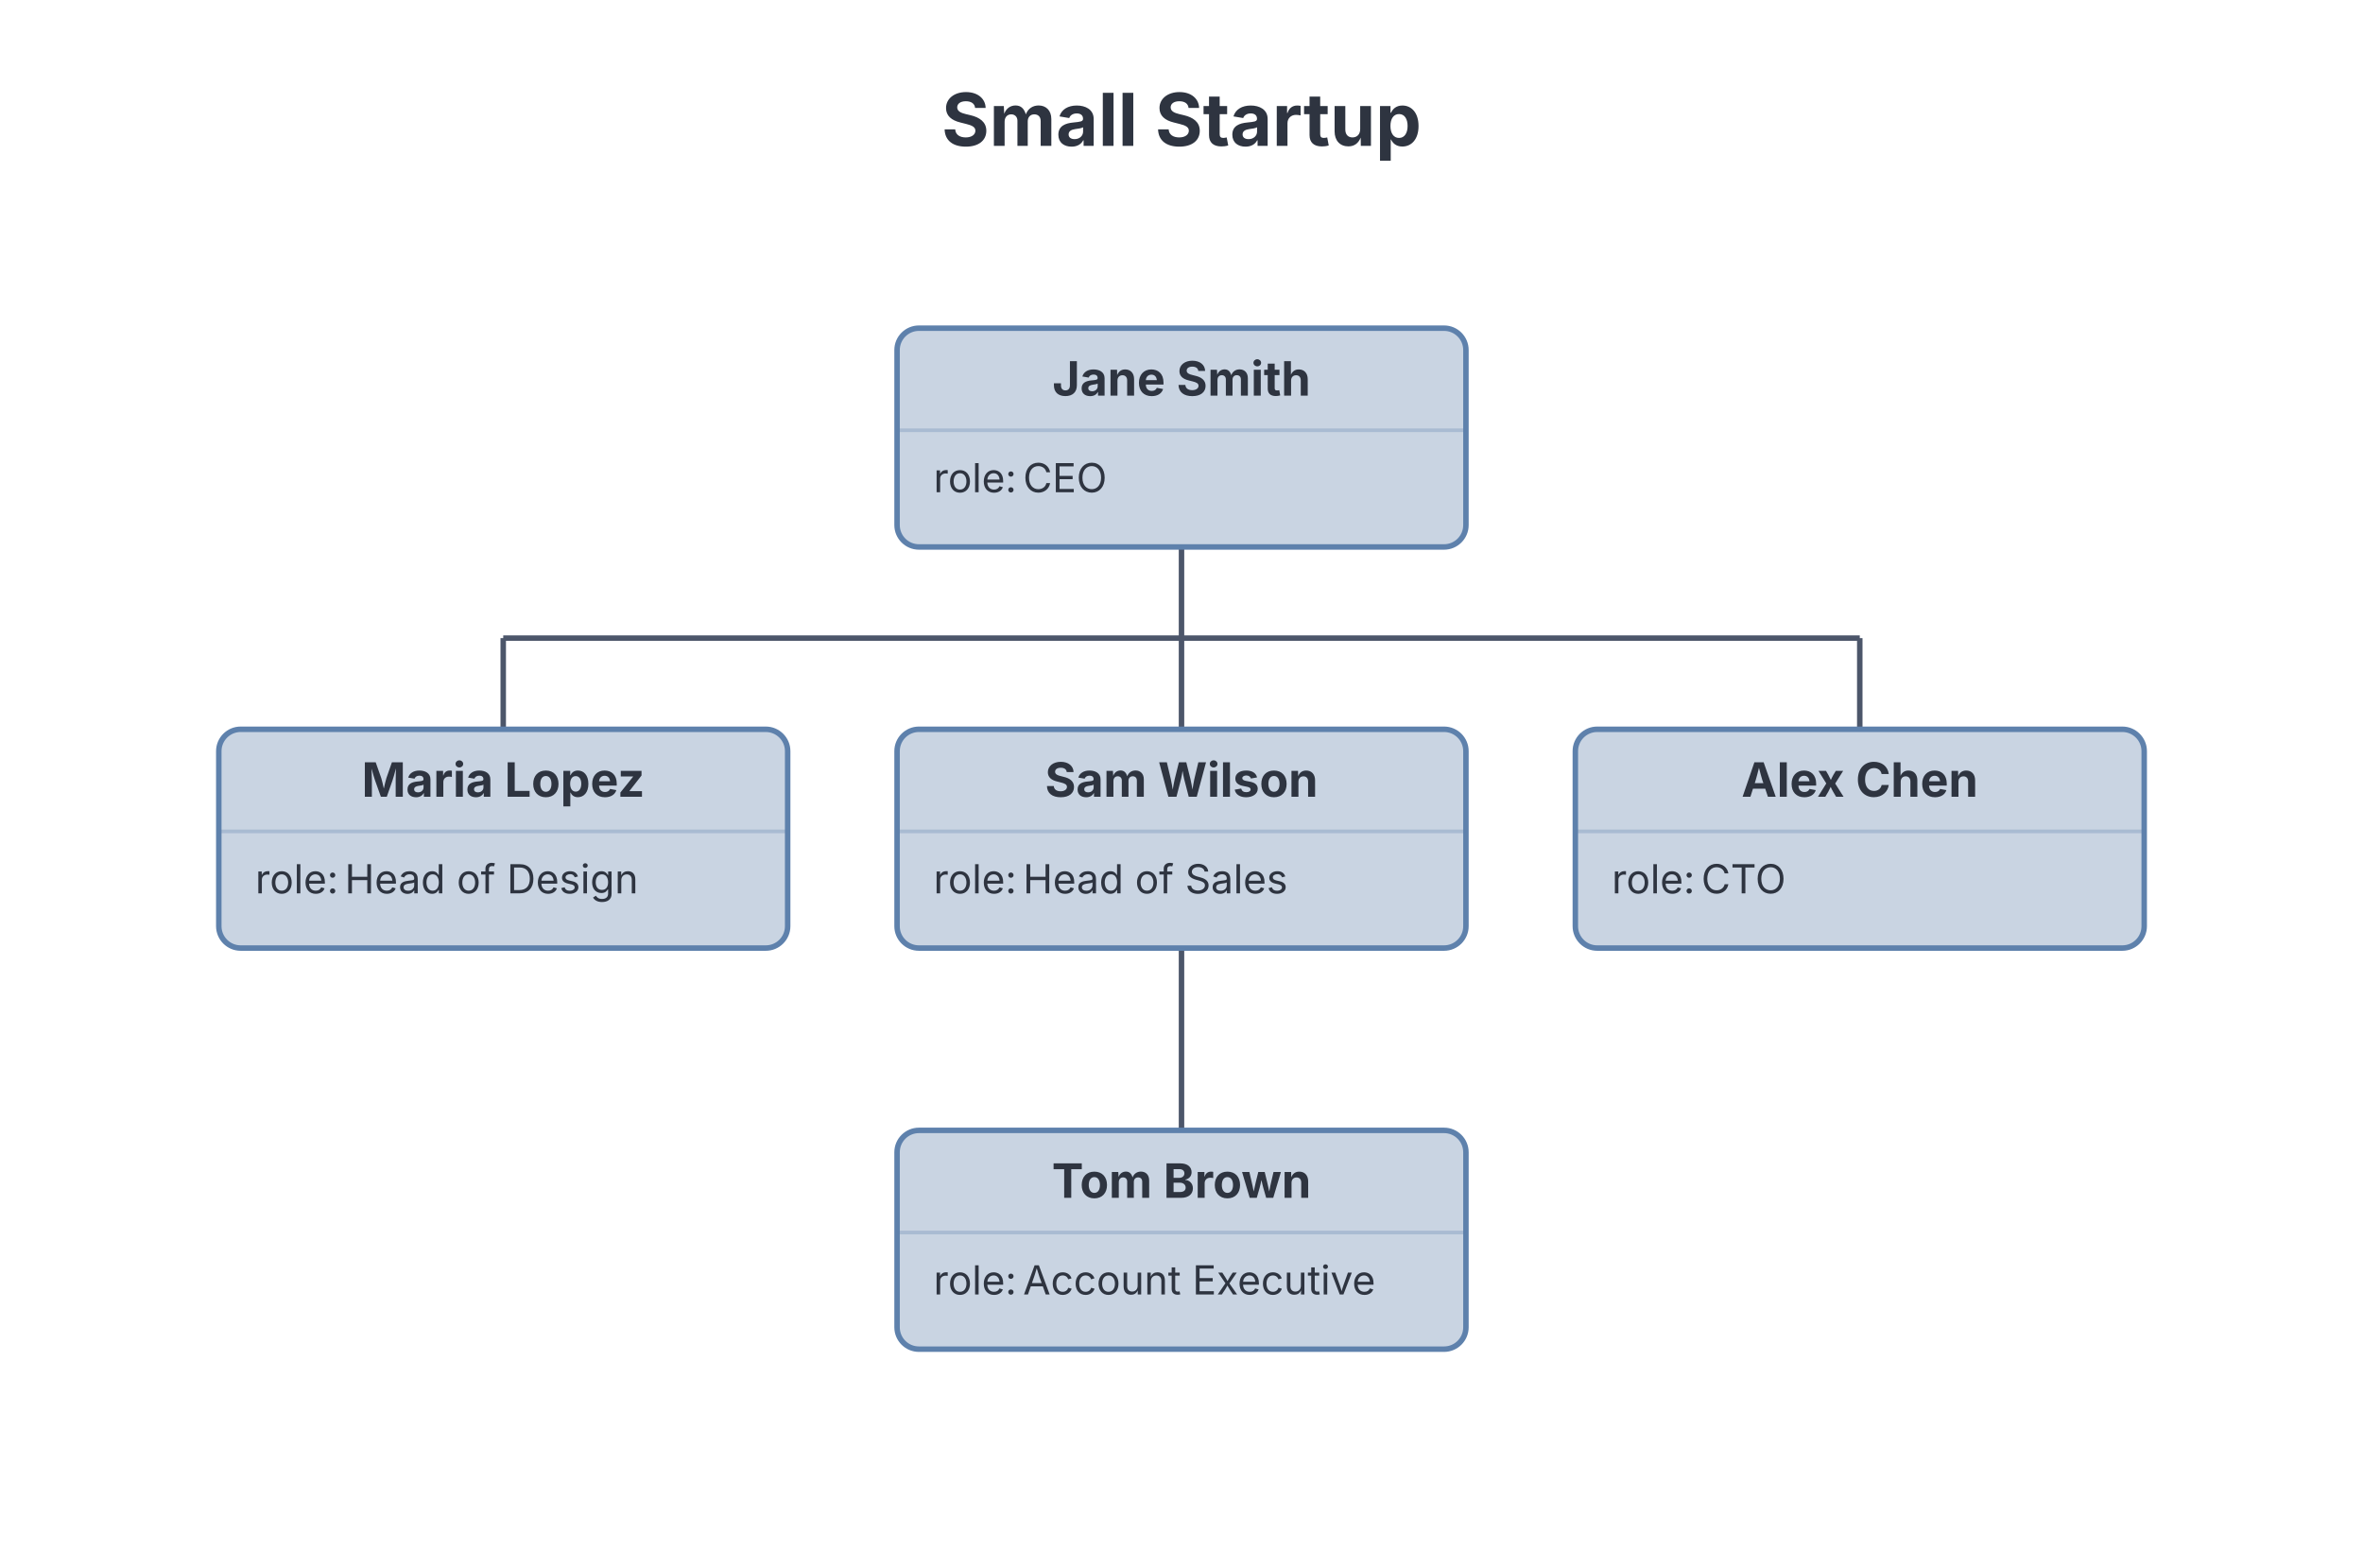
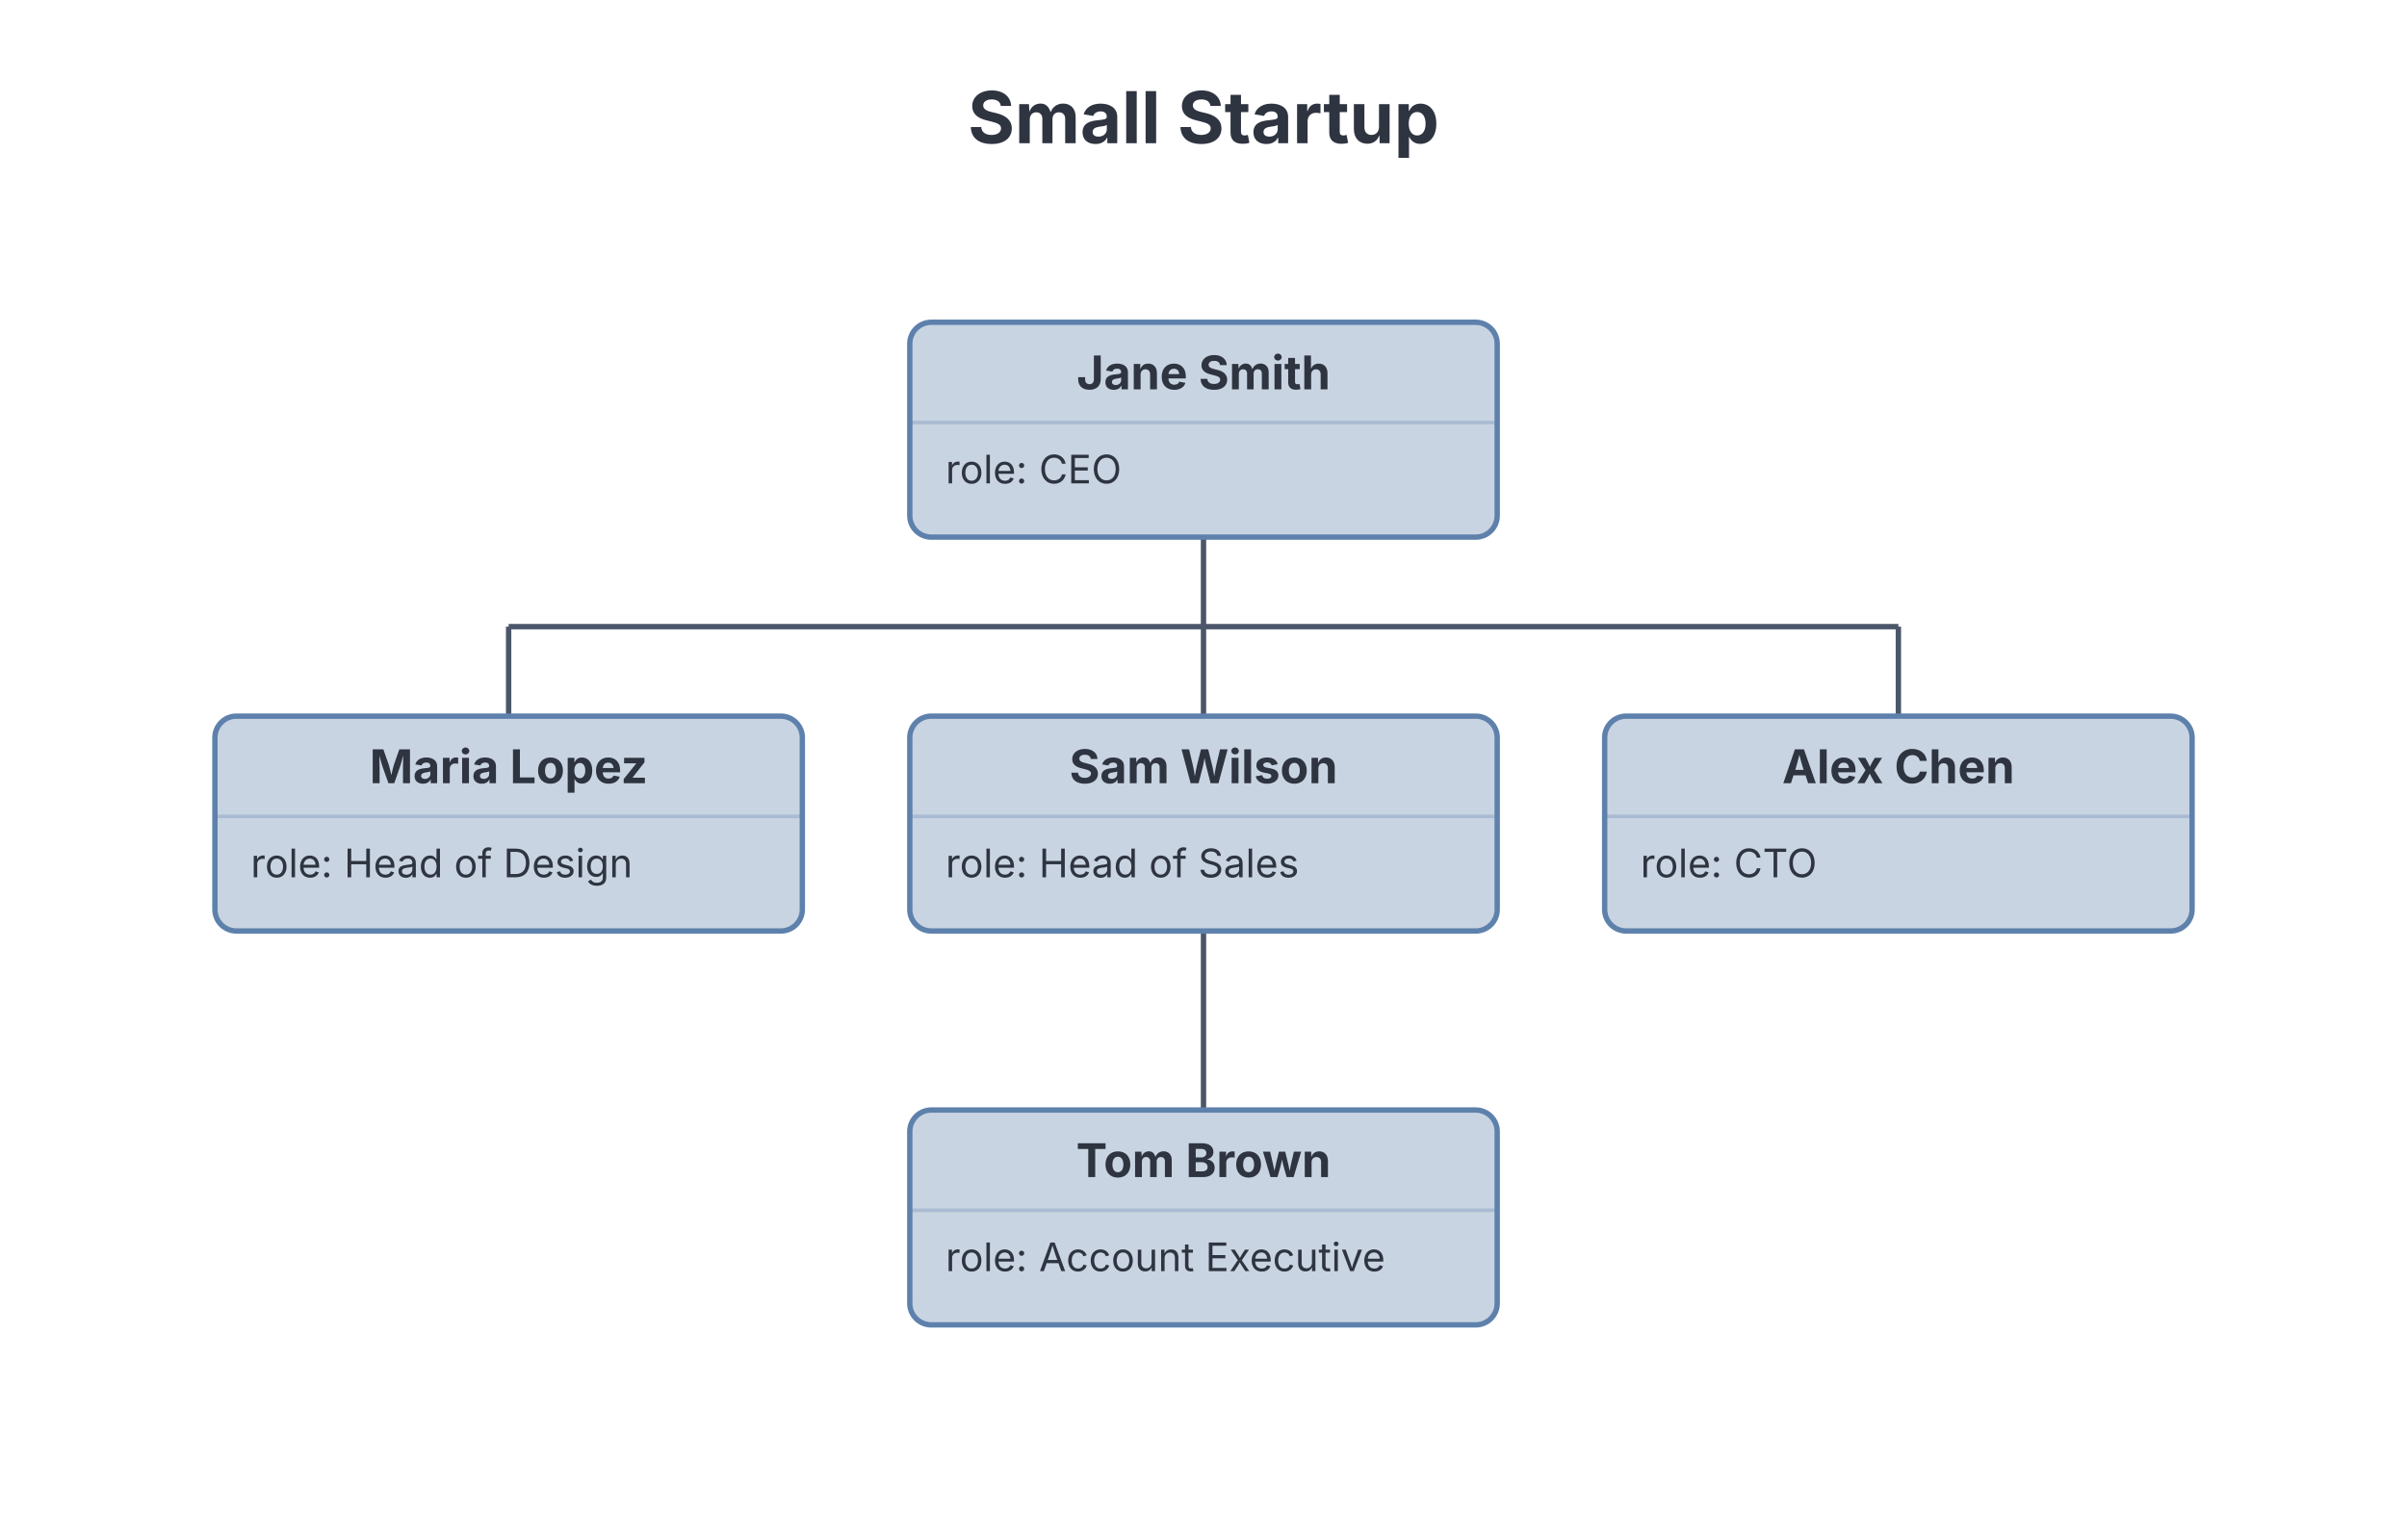
- <svg xmlns="http://www.w3.org/2000/svg" width="648" height="430" viewBox="0 0 648 430" preserveAspectRatio="xMidYMin meet" style="font-family: Inter, system-ui, Avenir, Helvetica, Arial, sans-serif; background: rgb(236, 239, 244);">
+ <svg xmlns="http://www.w3.org/2000/svg" width="672" height="430" viewBox="0 0 672 430" preserveAspectRatio="xMidYMin meet" style="font-family: Inter, system-ui, Avenir, Helvetica, Arial, sans-serif; background: rgb(236, 239, 244);">
  <style>.org-node:hover{filter:saturate(1.4) brightness(1.06)}.org-node{transition:filter .12s ease, opacity .12s ease}@media (hover:hover){svg:has(.org-node[data-node-id="node-1"]:hover) .org-edge:not([data-from="node-1"]):not([data-to="node-1"]){opacity:0.4}svg:has(.org-node[data-node-id="node-3"]:hover) .org-edge:not([data-from="node-3"]):not([data-to="node-3"]){opacity:0.4}svg:has(.org-node[data-node-id="node-4"]:hover) .org-edge:not([data-from="node-4"]):not([data-to="node-4"]){opacity:0.4}svg:has(.org-node[data-node-id="node-2"]:hover) .org-edge:not([data-from="node-2"]):not([data-to="node-2"]){opacity:0.4}svg:has(.org-node[data-node-id="node-5"]:hover) .org-edge:not([data-from="node-5"]):not([data-to="node-5"]){opacity:0.4}}</style>
  <g transform="translate(20, 20) scale(1)">
-     <text x="304" y="20" text-anchor="middle" fill="#2e3440" font-size="20" font-weight="700" class="org-title chart-title" style="cursor: default;" data-line-number="1">Small Startup</text>
+     <text x="316" y="20" text-anchor="middle" fill="#2e3440" font-size="20" font-weight="700" class="org-title chart-title" style="cursor: default;" data-line-number="1">Small Startup</text>
    <g transform="translate(0, 30)">
-       <path d="M 304 100 L 304 125" fill="none" stroke="#4c566a" stroke-width="1.5" class="org-edge" data-from="node-1" data-to="node-1" />
-       <path d="M 118 125 L 490 125" fill="none" stroke="#4c566a" stroke-width="1.5" class="org-edge" data-from="node-1" data-to="node-1" />
-       <path d="M 118 125 L 118 150" fill="none" stroke="#4c566a" stroke-width="1.5" class="org-edge" data-from="node-1" data-to="node-3" />
-       <path d="M 304 125 L 304 150" fill="none" stroke="#4c566a" stroke-width="1.5" class="org-edge" data-from="node-1" data-to="node-4" />
-       <path d="M 490 125 L 490 150" fill="none" stroke="#4c566a" stroke-width="1.5" class="org-edge" data-from="node-1" data-to="node-2" />
-       <path d="M 304 210 L 304 235 L 304 235 L 304 260" fill="none" stroke="#4c566a" stroke-width="1.5" class="org-edge" data-from="node-4" data-to="node-5" />
-       <g transform="translate(226, 40)" class="org-node" data-line-number="3" data-node-id="node-1" data-node-toggle="node-1" tabindex="0" role="button" aria-expanded="true" aria-label="Jane Smith">
-         <rect x="0" y="0" width="156" height="60" rx="6" fill="#c9d4e2" stroke="#5e81ac" stroke-width="1.5" />
-         <text x="78" y="18.5" text-anchor="middle" fill="#2e3440" font-size="13" font-weight="bold">Jane Smith</text>
-         <line x1="0" y1="28" x2="156" y2="28" stroke="#5e81ac" stroke-opacity="0.3" stroke-width="1" />
+       <path d="M 316 100 L 316 125" fill="none" stroke="#4c566a" stroke-width="1.5" class="org-edge" data-from="node-1" data-to="node-1" />
+       <path d="M 122 125 L 510 125" fill="none" stroke="#4c566a" stroke-width="1.5" class="org-edge" data-from="node-1" data-to="node-1" />
+       <path d="M 122 125 L 122 150" fill="none" stroke="#4c566a" stroke-width="1.5" class="org-edge" data-from="node-1" data-to="node-3" />
+       <path d="M 316 125 L 316 150" fill="none" stroke="#4c566a" stroke-width="1.5" class="org-edge" data-from="node-1" data-to="node-4" />
+       <path d="M 510 125 L 510 150" fill="none" stroke="#4c566a" stroke-width="1.5" class="org-edge" data-from="node-1" data-to="node-2" />
+       <path d="M 316 210 L 316 235 L 316 235 L 316 260" fill="none" stroke="#4c566a" stroke-width="1.5" class="org-edge" data-from="node-4" data-to="node-5" />
+       <g transform="translate(234, 40)" class="org-node" data-line-number="3" data-node-id="node-1" data-node-toggle="node-1" tabindex="0" role="button" aria-expanded="true" aria-label="Jane Smith">
+         <rect x="0" y="0" width="164" height="60" rx="6" fill="#c9d4e2" stroke="#5e81ac" stroke-width="1.5" />
+         <text x="82" y="14" dominant-baseline="central" text-anchor="middle" fill="#2e3440" font-size="13" font-weight="bold">Jane Smith</text>
+         <line x1="0" y1="28" x2="164" y2="28" stroke="#5e81ac" stroke-opacity="0.3" stroke-width="1" />
        <text x="10" y="45" fill="#2e3440" font-size="11">role: </text>
-         <text x="34.53" y="45" fill="#2e3440" font-size="11">CEO</text>
+         <text x="36.07" y="45" fill="#2e3440" font-size="11">CEO</text>
      </g>
      <g transform="translate(40, 150)" class="org-node" data-line-number="9" data-node-id="node-3">
-         <rect x="0" y="0" width="156" height="60" rx="6" fill="#c9d4e2" stroke="#5e81ac" stroke-width="1.5" />
-         <text x="78" y="18.5" text-anchor="middle" fill="#2e3440" font-size="13" font-weight="bold">Maria Lopez</text>
-         <line x1="0" y1="28" x2="156" y2="28" stroke="#5e81ac" stroke-opacity="0.3" stroke-width="1" />
+         <rect x="0" y="0" width="164" height="60" rx="6" fill="#c9d4e2" stroke="#5e81ac" stroke-width="1.5" />
+         <text x="82" y="14" dominant-baseline="central" text-anchor="middle" fill="#2e3440" font-size="13" font-weight="bold">Maria Lopez</text>
+         <line x1="0" y1="28" x2="164" y2="28" stroke="#5e81ac" stroke-opacity="0.3" stroke-width="1" />
        <text x="10" y="45" fill="#2e3440" font-size="11">role: </text>
-         <text x="34.53" y="45" fill="#2e3440" font-size="11">Head of Design</text>
+         <text x="36.07" y="45" fill="#2e3440" font-size="11">Head of Design</text>
      </g>
-       <g transform="translate(226, 150)" class="org-node" data-line-number="12" data-node-id="node-4" data-node-toggle="node-4" tabindex="0" role="button" aria-expanded="true" aria-label="Sam Wilson">
-         <rect x="0" y="0" width="156" height="60" rx="6" fill="#c9d4e2" stroke="#5e81ac" stroke-width="1.5" />
-         <text x="78" y="18.5" text-anchor="middle" fill="#2e3440" font-size="13" font-weight="bold">Sam Wilson</text>
-         <line x1="0" y1="28" x2="156" y2="28" stroke="#5e81ac" stroke-opacity="0.3" stroke-width="1" />
+       <g transform="translate(234, 150)" class="org-node" data-line-number="12" data-node-id="node-4" data-node-toggle="node-4" tabindex="0" role="button" aria-expanded="true" aria-label="Sam Wilson">
+         <rect x="0" y="0" width="164" height="60" rx="6" fill="#c9d4e2" stroke="#5e81ac" stroke-width="1.5" />
+         <text x="82" y="14" dominant-baseline="central" text-anchor="middle" fill="#2e3440" font-size="13" font-weight="bold">Sam Wilson</text>
+         <line x1="0" y1="28" x2="164" y2="28" stroke="#5e81ac" stroke-opacity="0.3" stroke-width="1" />
        <text x="10" y="45" fill="#2e3440" font-size="11">role: </text>
-         <text x="34.53" y="45" fill="#2e3440" font-size="11">Head of Sales</text>
+         <text x="36.07" y="45" fill="#2e3440" font-size="11">Head of Sales</text>
      </g>
-       <g transform="translate(412, 150)" class="org-node" data-line-number="6" data-node-id="node-2">
-         <rect x="0" y="0" width="156" height="60" rx="6" fill="#c9d4e2" stroke="#5e81ac" stroke-width="1.5" />
-         <text x="78" y="18.5" text-anchor="middle" fill="#2e3440" font-size="13" font-weight="bold">Alex Chen</text>
-         <line x1="0" y1="28" x2="156" y2="28" stroke="#5e81ac" stroke-opacity="0.3" stroke-width="1" />
+       <g transform="translate(428, 150)" class="org-node" data-line-number="6" data-node-id="node-2">
+         <rect x="0" y="0" width="164" height="60" rx="6" fill="#c9d4e2" stroke="#5e81ac" stroke-width="1.5" />
+         <text x="82" y="14" dominant-baseline="central" text-anchor="middle" fill="#2e3440" font-size="13" font-weight="bold">Alex Chen</text>
+         <line x1="0" y1="28" x2="164" y2="28" stroke="#5e81ac" stroke-opacity="0.3" stroke-width="1" />
        <text x="10" y="45" fill="#2e3440" font-size="11">role: </text>
-         <text x="34.53" y="45" fill="#2e3440" font-size="11">CTO</text>
+         <text x="36.07" y="45" fill="#2e3440" font-size="11">CTO</text>
      </g>
-       <g transform="translate(226, 260)" class="org-node" data-line-number="15" data-node-id="node-5">
-         <rect x="0" y="0" width="156" height="60" rx="6" fill="#c9d4e2" stroke="#5e81ac" stroke-width="1.5" />
-         <text x="78" y="18.5" text-anchor="middle" fill="#2e3440" font-size="13" font-weight="bold">Tom Brown</text>
-         <line x1="0" y1="28" x2="156" y2="28" stroke="#5e81ac" stroke-opacity="0.3" stroke-width="1" />
+       <g transform="translate(234, 260)" class="org-node" data-line-number="15" data-node-id="node-5">
+         <rect x="0" y="0" width="164" height="60" rx="6" fill="#c9d4e2" stroke="#5e81ac" stroke-width="1.5" />
+         <text x="82" y="14" dominant-baseline="central" text-anchor="middle" fill="#2e3440" font-size="13" font-weight="bold">Tom Brown</text>
+         <line x1="0" y1="28" x2="164" y2="28" stroke="#5e81ac" stroke-opacity="0.3" stroke-width="1" />
        <text x="10" y="45" fill="#2e3440" font-size="11">role: </text>
-         <text x="34.53" y="45" fill="#2e3440" font-size="11">Account Executive</text>
+         <text x="36.07" y="45" fill="#2e3440" font-size="11">Account Executive</text>
      </g>
    </g>
  </g>
</svg>
